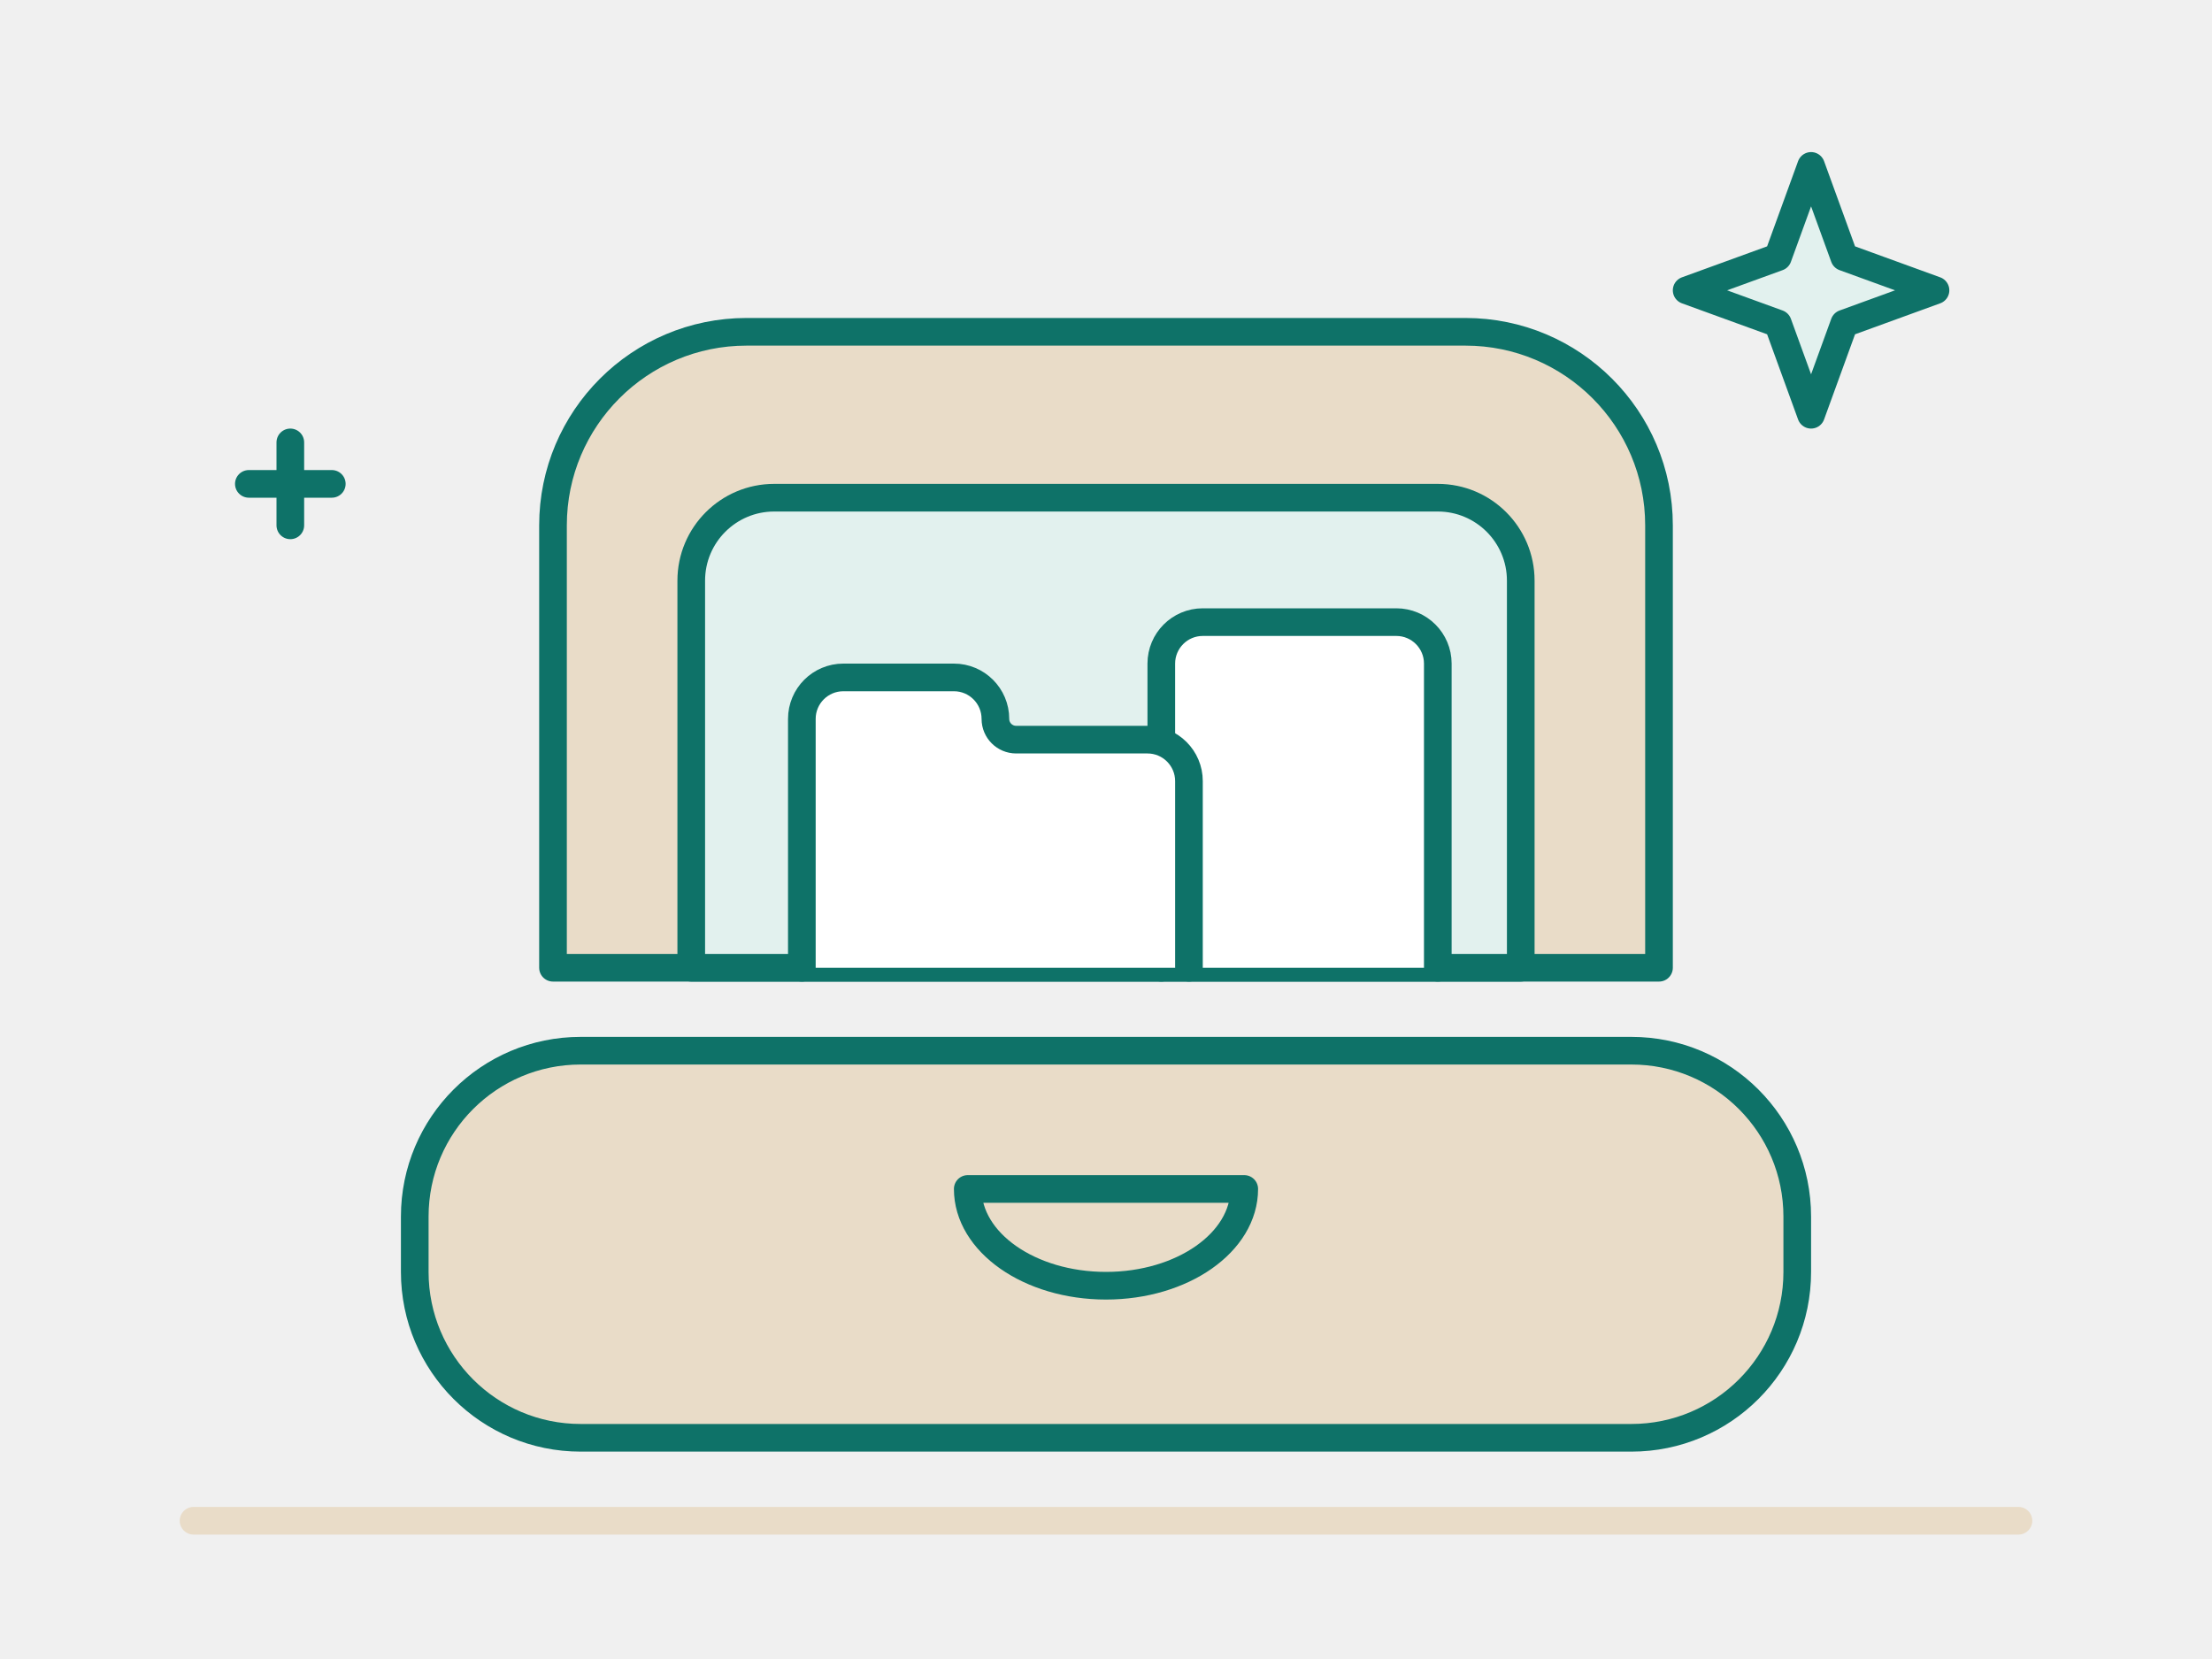
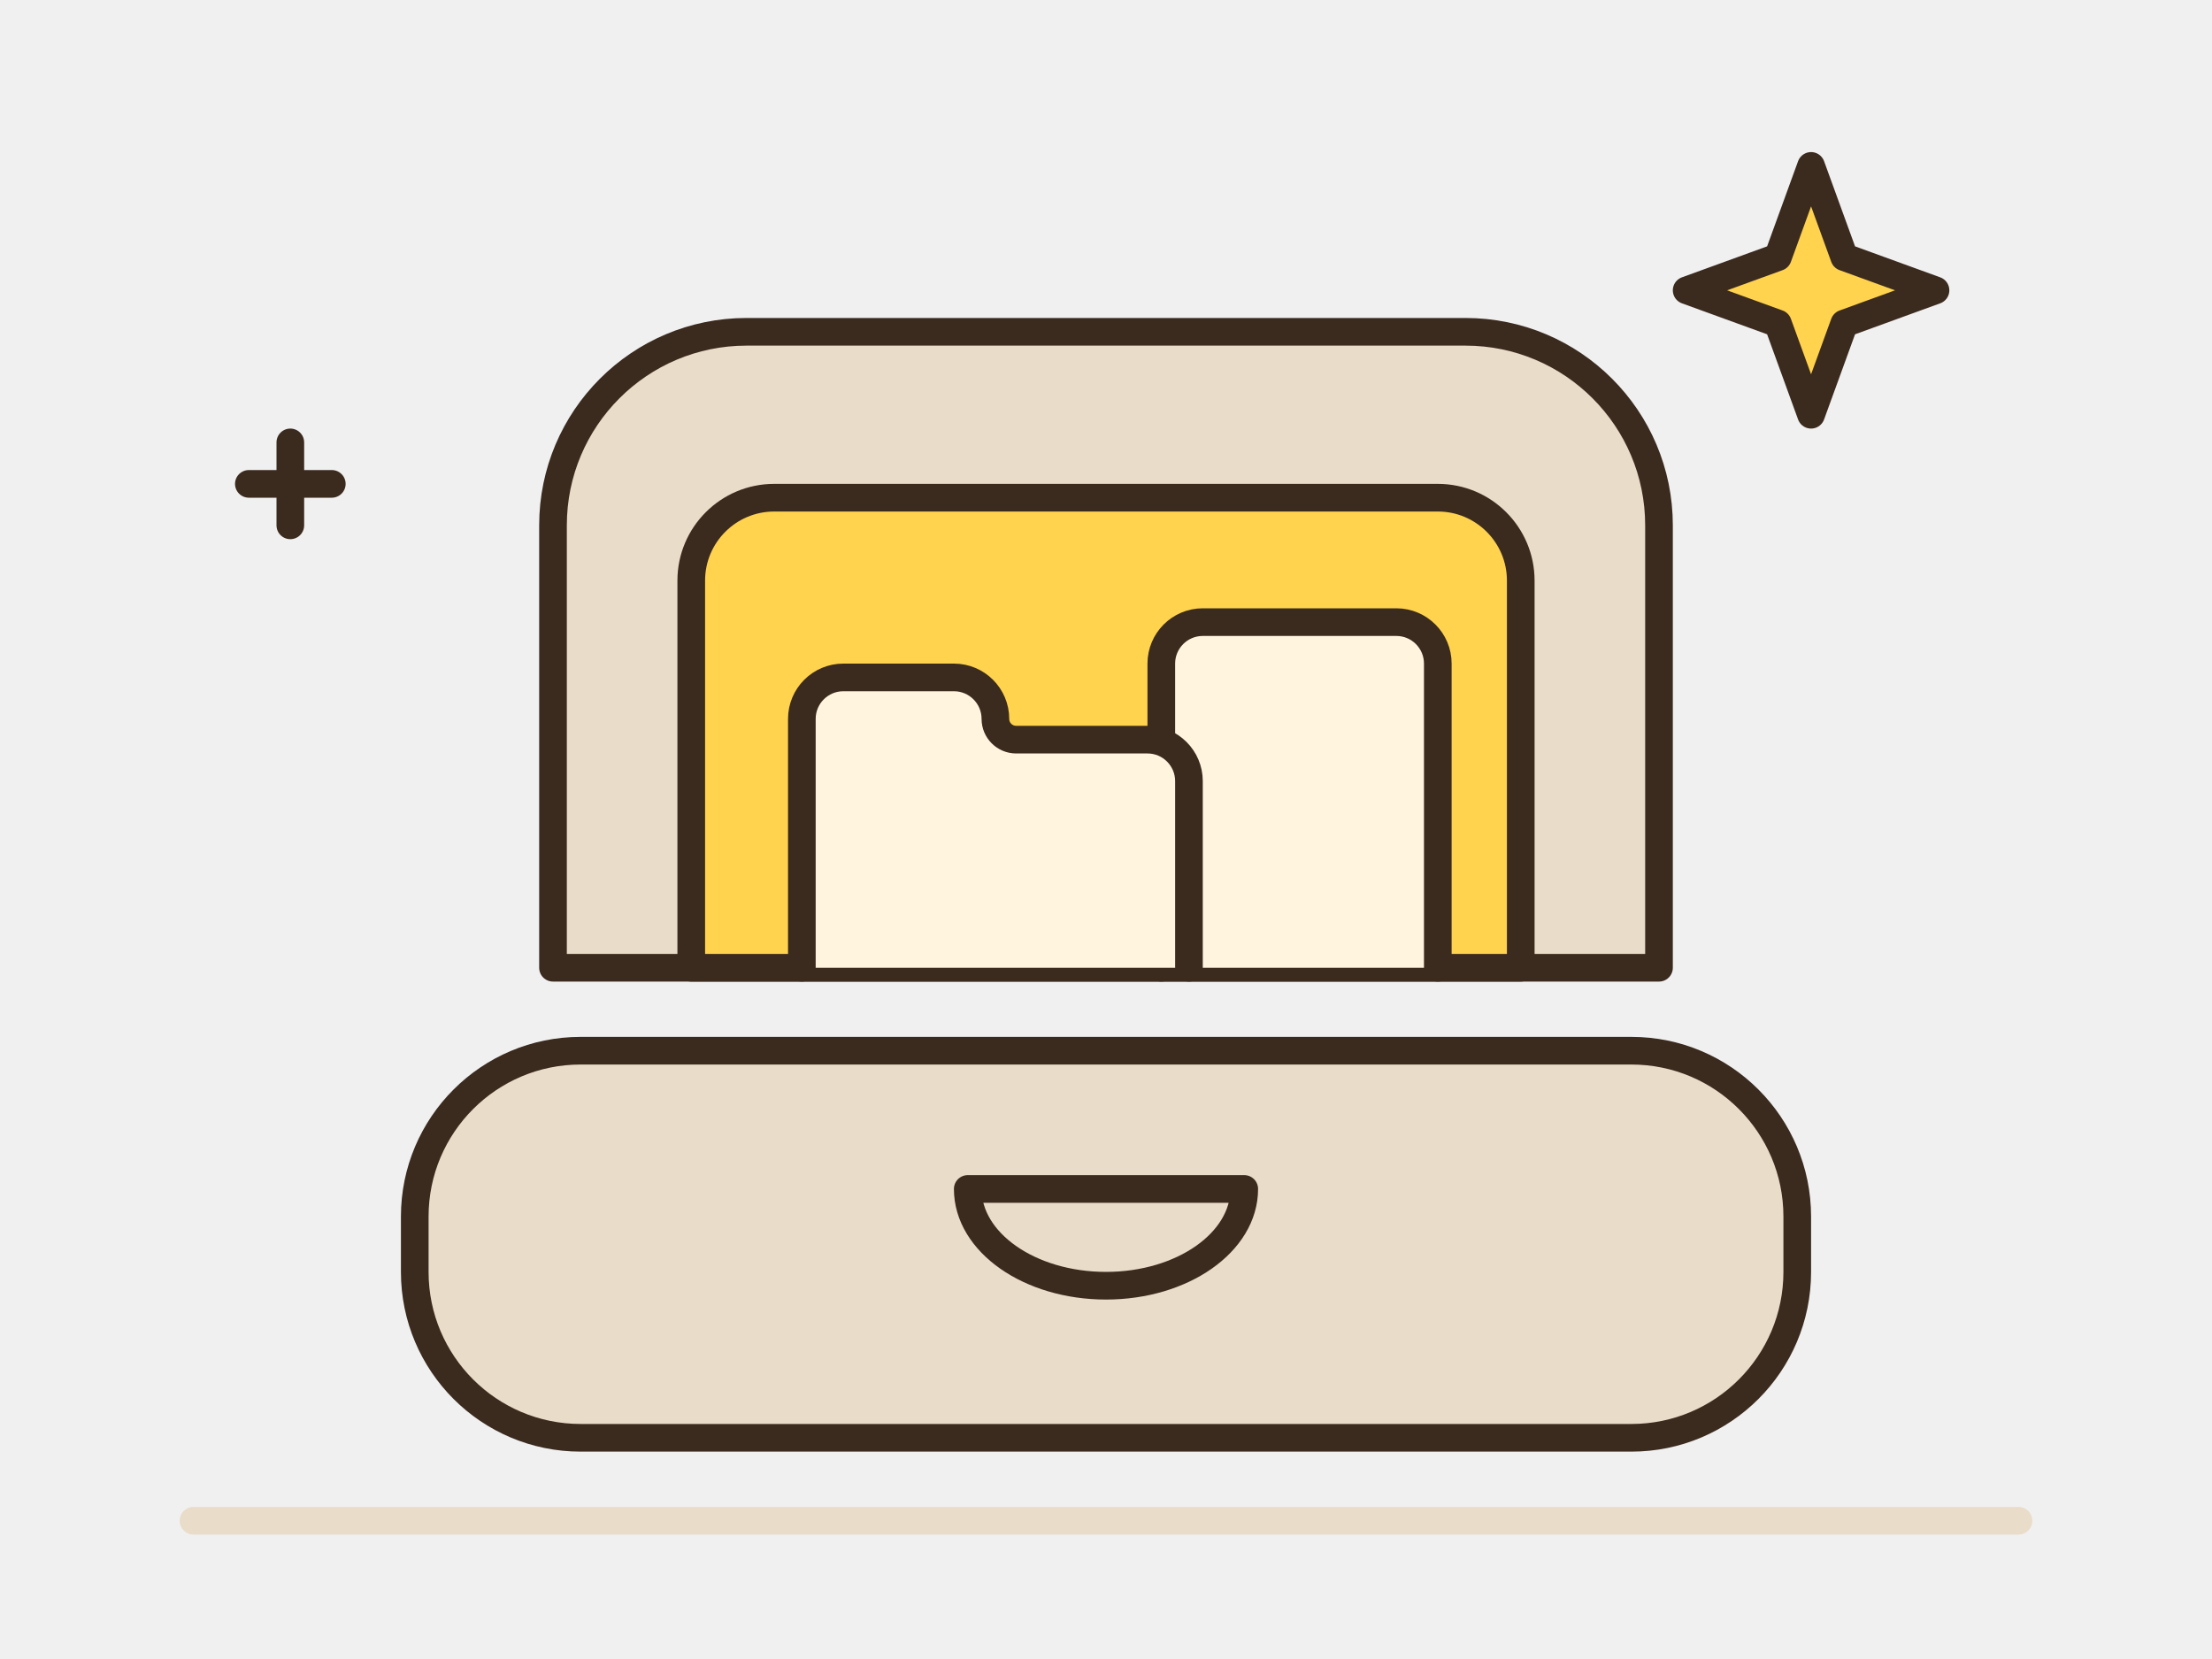
<svg xmlns="http://www.w3.org/2000/svg" viewBox="0 0 160 120" fill="none" stroke-width="2" stroke-linecap="round" stroke-linejoin="round">
  <path class="a-sand-line" stroke="#E9DCC8" d="M14 110h132" />
-   <path class="a-sand a-ink" fill="#E9DCC8" stroke="#0E7268" d="M40 70V38a14 14 0 0 1 14-14h52a14 14 0 0 1 14 14v32z" />
-   <path class="a-soft a-ink" fill="#E2F1EE" stroke="#0E7268" d="M50 70V42a6 6 0 0 1 6-6h48a6 6 0 0 1 6 6v28z" />
-   <path class="a-paper a-ink" fill="#FFFFFF" stroke="#0E7268" d="M84 70V48a3 3 0 0 1 3-3h14a3 3 0 0 1 3 3v22" />
-   <path class="a-paper a-ink" fill="#FFFFFF" stroke="#0E7268" d="M58 70V52a3 3 0 0 1 3-3h8a3 3 0 0 1 3 3 1.5 1.5 0 0 0 1.5 1.5H83a3 3 0 0 1 3 3V70" />
-   <rect class="a-sand a-ink" fill="#E9DCC8" stroke="#0E7268" x="30" y="76" width="100" height="28" rx="12" />
-   <path class="a-ink" stroke="#0E7268" d="M70 86h20a10 7 0 0 1-20 0z" />
-   <path class="a-soft a-ink" fill="#E2F1EE" stroke="#0E7268" d="m131 12 2.4 6.6L140 21l-6.6 2.4L131 30l-2.4-6.6L122 21l6.6-2.4z" />
-   <path class="a-ink" stroke="#0E7268" d="M21 32v6M18 35h6" />
+   <path class="a-sand a-ink" fill="#E9DCC8" stroke="#3B2A1E" d="M40 70V38a14 14 0 0 1 14-14h52a14 14 0 0 1 14 14v32z" />
+   <path class="a-soft a-ink" fill="#FFD34E" stroke="#3B2A1E" d="M50 70V42a6 6 0 0 1 6-6h48a6 6 0 0 1 6 6v28z" />
+   <path class="a-paper a-ink" fill="#FFF5DF" stroke="#3B2A1E" d="M84 70V48a3 3 0 0 1 3-3h14a3 3 0 0 1 3 3v22" />
+   <path class="a-paper a-ink" fill="#FFF5DF" stroke="#3B2A1E" d="M58 70V52a3 3 0 0 1 3-3h8a3 3 0 0 1 3 3 1.5 1.5 0 0 0 1.5 1.5H83a3 3 0 0 1 3 3V70" />
+   <rect class="a-sand a-ink" fill="#E9DCC8" stroke="#3B2A1E" x="30" y="76" width="100" height="28" rx="12" />
+   <path class="a-ink" stroke="#3B2A1E" d="M70 86h20a10 7 0 0 1-20 0z" />
+   <path class="a-soft a-ink" fill="#FFD34E" stroke="#3B2A1E" d="m131 12 2.4 6.6L140 21l-6.6 2.4L131 30l-2.4-6.6L122 21l6.6-2.4z" />
+   <path class="a-ink" stroke="#3B2A1E" d="M21 32v6M18 35h6" />
</svg>
